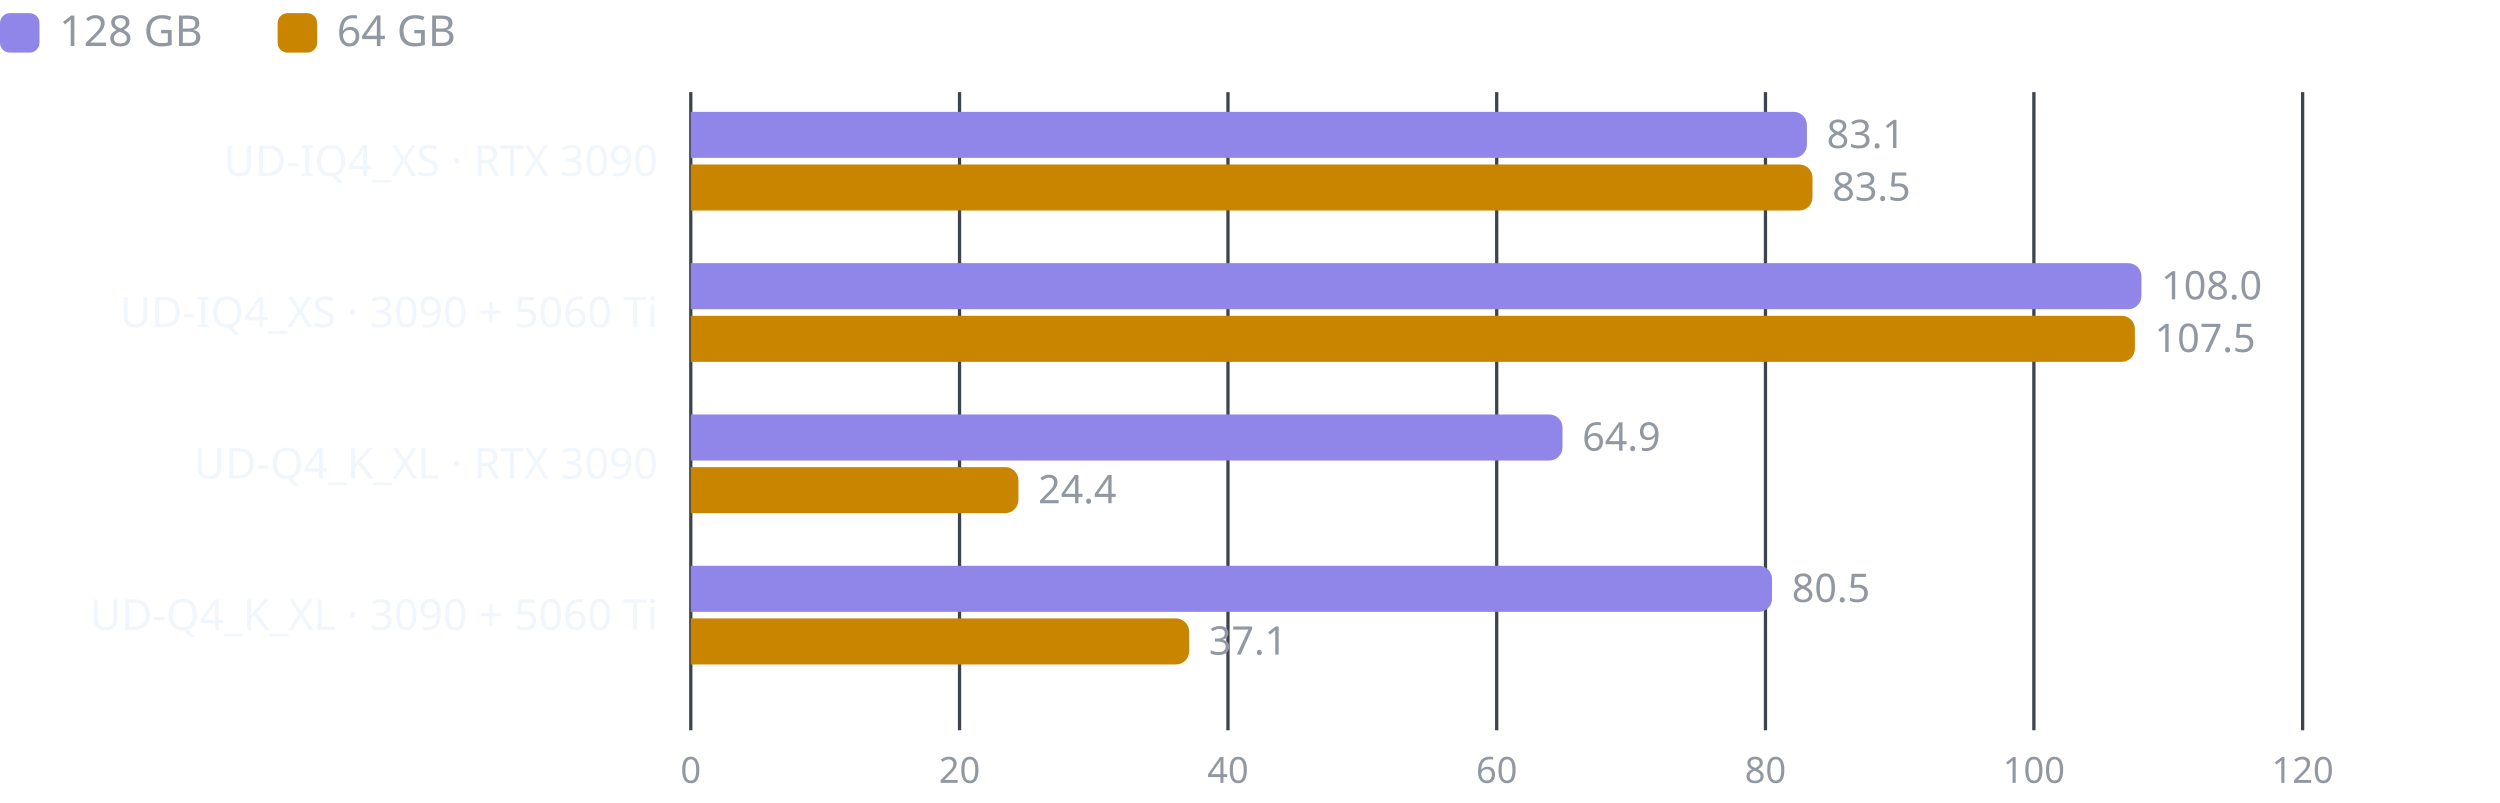
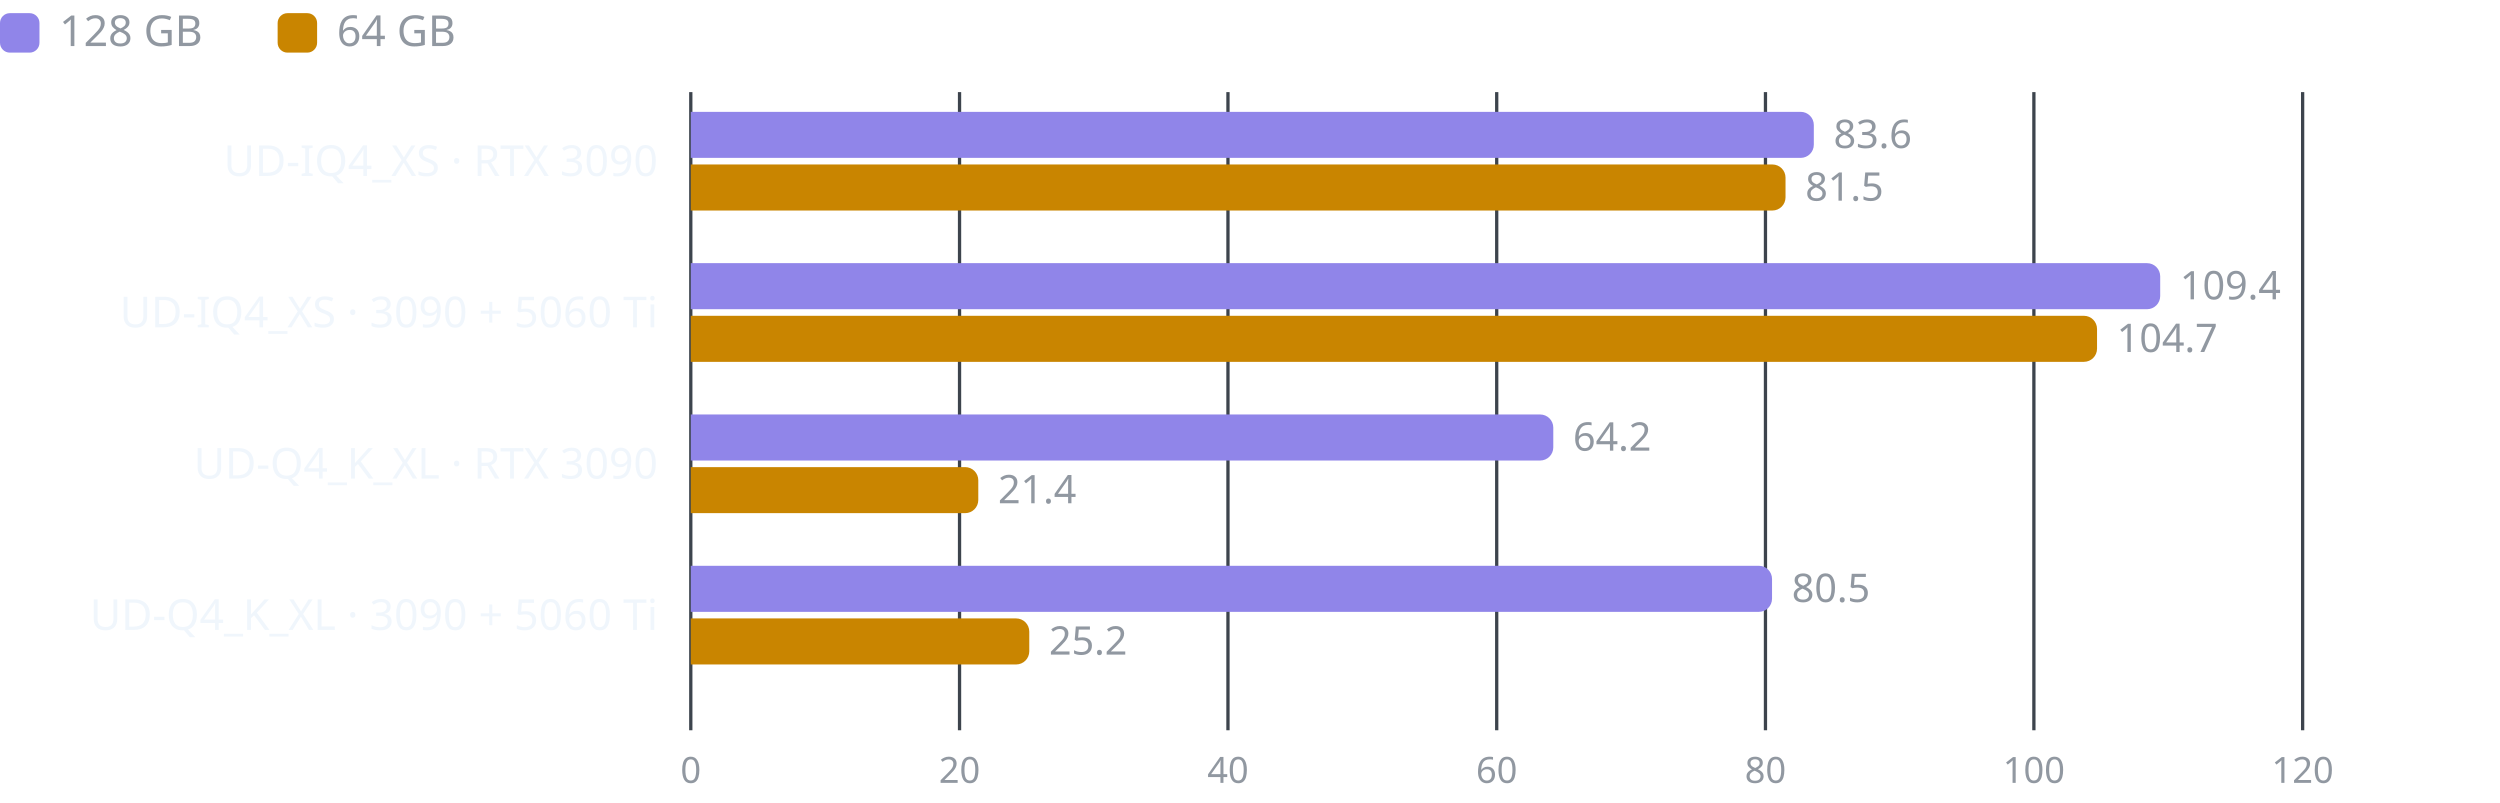
<svg xmlns="http://www.w3.org/2000/svg" width="760" height="244" viewBox="0 0 760 244" role="img" aria-label="Decode speed with 128 GB and with 64 GB of RAM" font-family="-apple-system,BlinkMacSystemFont,'Segoe UI','Noto Sans',Helvetica,Arial,sans-serif">
  <rect x="0" y="4" width="12" height="12" rx="3" fill="#9085e9" />
  <text x="18" y="14" font-size="13" fill="#9198a1">128 GB</text>
  <rect x="84.4" y="4" width="12" height="12" rx="3" fill="#c98500" />
  <text x="102.4" y="14" font-size="13" fill="#9198a1">64 GB</text>
  <line x1="210.0" y1="28" x2="210.0" y2="222" stroke="#3d444d" stroke-width="1" />
  <text x="210.0" y="238" font-size="11" fill="#9198a1" text-anchor="middle">0</text>
  <line x1="291.7" y1="28" x2="291.7" y2="222" stroke="#3d444d" stroke-width="1" />
  <text x="291.7" y="238" font-size="11" fill="#9198a1" text-anchor="middle">20</text>
  <line x1="373.3" y1="28" x2="373.3" y2="222" stroke="#3d444d" stroke-width="1" />
  <text x="373.3" y="238" font-size="11" fill="#9198a1" text-anchor="middle">40</text>
  <line x1="455.0" y1="28" x2="455.0" y2="222" stroke="#3d444d" stroke-width="1" />
  <text x="455.0" y="238" font-size="11" fill="#9198a1" text-anchor="middle">60</text>
  <line x1="536.7" y1="28" x2="536.7" y2="222" stroke="#3d444d" stroke-width="1" />
  <text x="536.7" y="238" font-size="11" fill="#9198a1" text-anchor="middle">80</text>
  <line x1="618.3" y1="28" x2="618.3" y2="222" stroke="#3d444d" stroke-width="1" />
  <text x="618.3" y="238" font-size="11" fill="#9198a1" text-anchor="middle">100</text>
  <line x1="700.0" y1="28" x2="700.0" y2="222" stroke="#3d444d" stroke-width="1" />
  <text x="700.0" y="238" font-size="11" fill="#9198a1" text-anchor="middle">120</text>
  <text x="200" y="53.5" font-size="13" fill="#f0f6fc" text-anchor="end">UD-IQ4_XS · RTX 3090</text>
-   <path d="M210.0,34.0 h335.3 a4,4 0 0 1 4,4 v6.0 a4,4 0 0 1 -4,4 h-335.3 z" fill="#9085e9" />
-   <text x="555.3" y="45" font-size="12" fill="#9198a1">83.1</text>
-   <path d="M210.0,50.0 h337.0 a4,4 0 0 1 4,4 v6.0 a4,4 0 0 1 -4,4 h-337.0 z" fill="#c98500" />
-   <text x="557.0" y="61" font-size="12" fill="#9198a1">83.5</text>
+   <path d="M210.0,34.0 h337.4 a4,4 0 0 1 4,4 v6.0 a4,4 0 0 1 -4,4 h-337.4 z" fill="#9085e9" />
+   <text x="557.4" y="45" font-size="12" fill="#9198a1">83.6</text>
+   <path d="M210.0,50.0 h328.8 a4,4 0 0 1 4,4 v6.0 a4,4 0 0 1 -4,4 h-328.8 z" fill="#c98500" />
+   <text x="548.8" y="61" font-size="12" fill="#9198a1">81.5</text>
  <text x="200" y="99.5" font-size="13" fill="#f0f6fc" text-anchor="end">UD-IQ4_XS · 3090 + 5060 Ti</text>
-   <path d="M210.0,80.0 h437.0 a4,4 0 0 1 4,4 v6.0 a4,4 0 0 1 -4,4 h-437.0 z" fill="#9085e9" />
-   <text x="657.0" y="91" font-size="12" fill="#9198a1">108.0</text>
-   <path d="M210.0,96.0 h435.0 a4,4 0 0 1 4,4 v6.0 a4,4 0 0 1 -4,4 h-435.0 z" fill="#c98500" />
-   <text x="655.0" y="107" font-size="12" fill="#9198a1">107.5</text>
+   <path d="M210.0,80.0 h442.7 a4,4 0 0 1 4,4 v6.0 a4,4 0 0 1 -4,4 h-442.7 z" fill="#9085e9" />
+   <text x="662.7" y="91" font-size="12" fill="#9198a1">109.4</text>
+   <path d="M210.0,96.0 h423.5 a4,4 0 0 1 4,4 v6.0 a4,4 0 0 1 -4,4 h-423.5 z" fill="#c98500" />
+   <text x="643.5" y="107" font-size="12" fill="#9198a1">104.7</text>
  <text x="200" y="145.5" font-size="13" fill="#f0f6fc" text-anchor="end">UD-Q4_K_XL · RTX 3090</text>
-   <path d="M210.0,126.0 h261.0 a4,4 0 0 1 4,4 v6.0 a4,4 0 0 1 -4,4 h-261.0 z" fill="#9085e9" />
-   <text x="481.0" y="137" font-size="12" fill="#9198a1">64.9</text>
-   <path d="M210.0,142.0 h95.6 a4,4 0 0 1 4,4 v6.0 a4,4 0 0 1 -4,4 h-95.6 z" fill="#c98500" />
-   <text x="315.6" y="153" font-size="12" fill="#9198a1">24.4</text>
+   <path d="M210.0,126.0 h258.2 a4,4 0 0 1 4,4 v6.0 a4,4 0 0 1 -4,4 h-258.2 z" fill="#9085e9" />
+   <text x="478.2" y="137" font-size="12" fill="#9198a1">64.2</text>
+   <path d="M210.0,142.0 h83.4 a4,4 0 0 1 4,4 v6.0 a4,4 0 0 1 -4,4 h-83.4 z" fill="#c98500" />
+   <text x="303.4" y="153" font-size="12" fill="#9198a1">21.4</text>
  <text x="200" y="191.5" font-size="13" fill="#f0f6fc" text-anchor="end">UD-Q4_K_XL · 3090 + 5060 Ti</text>
  <path d="M210.0,172.0 h324.7 a4,4 0 0 1 4,4 v6.0 a4,4 0 0 1 -4,4 h-324.7 z" fill="#9085e9" />
  <text x="544.7" y="183" font-size="12" fill="#9198a1">80.5</text>
-   <path d="M210.0,188.0 h147.5 a4,4 0 0 1 4,4 v6.0 a4,4 0 0 1 -4,4 h-147.5 z" fill="#c98500" />
-   <text x="367.5" y="199" font-size="12" fill="#9198a1">37.1</text>
+   <path d="M210.0,188.0 h98.9 a4,4 0 0 1 4,4 v6.0 a4,4 0 0 1 -4,4 h-98.9 z" fill="#c98500" />
+   <text x="318.9" y="199" font-size="12" fill="#9198a1">25.2</text>
</svg>
